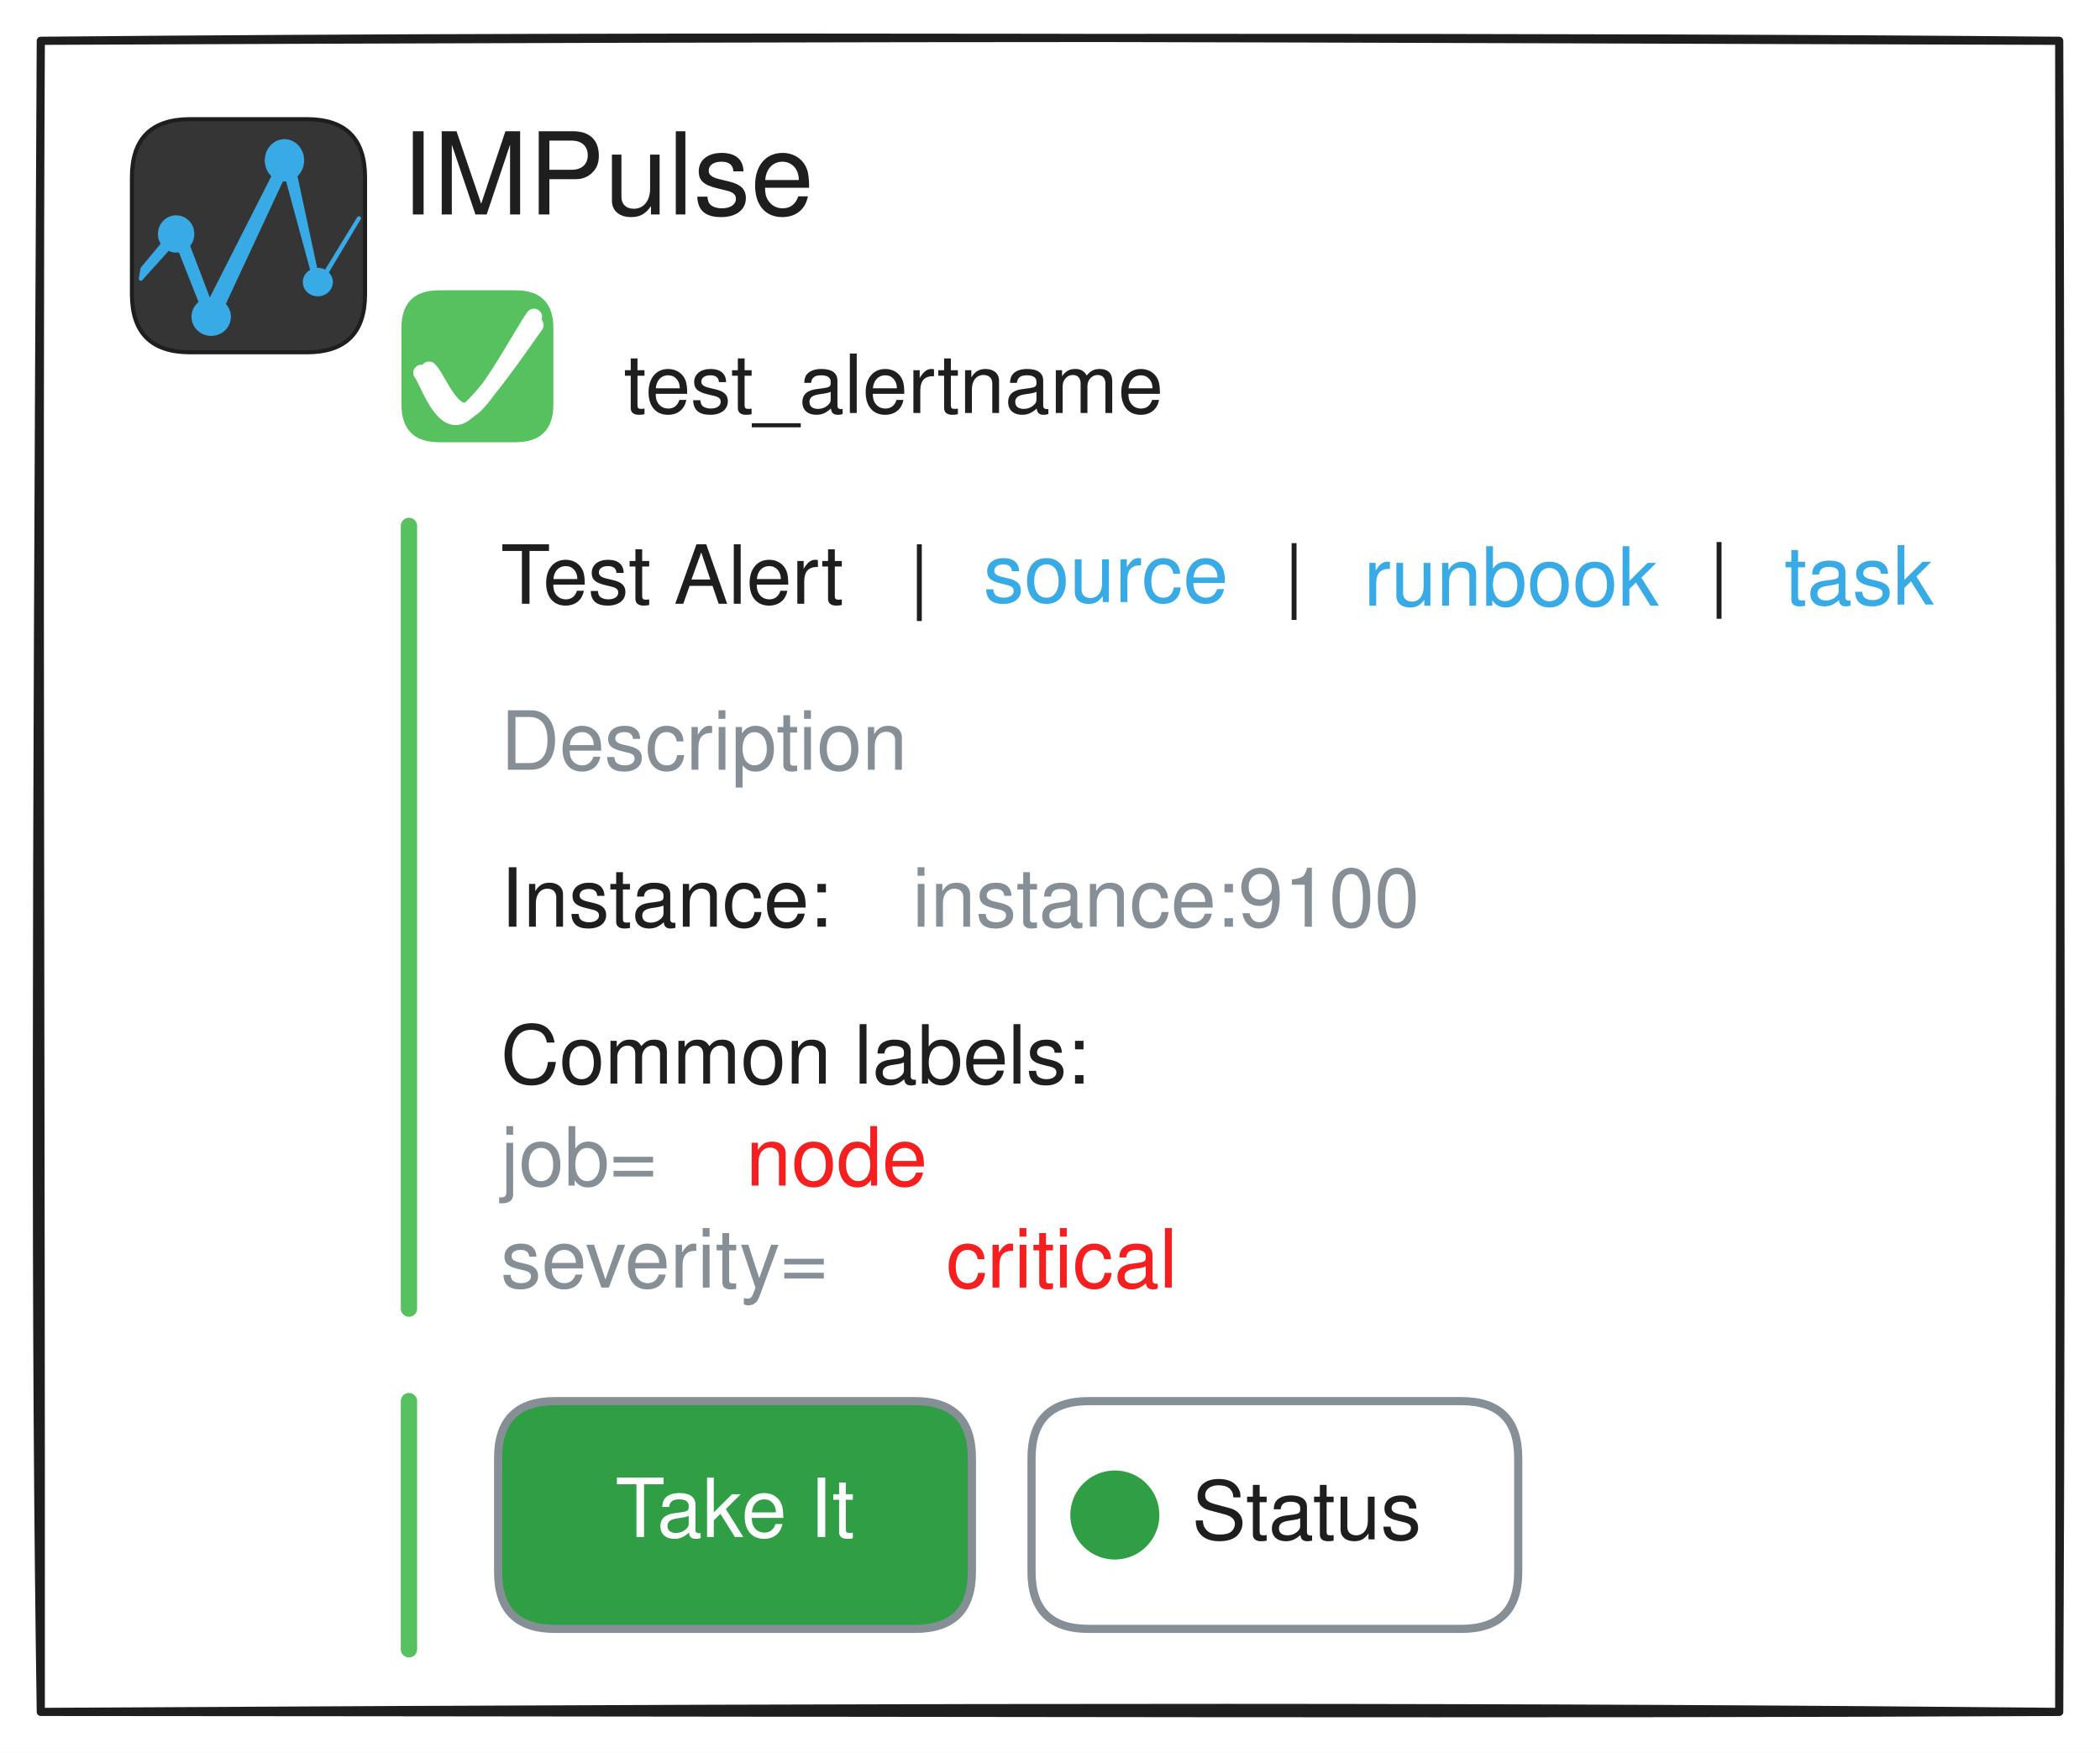
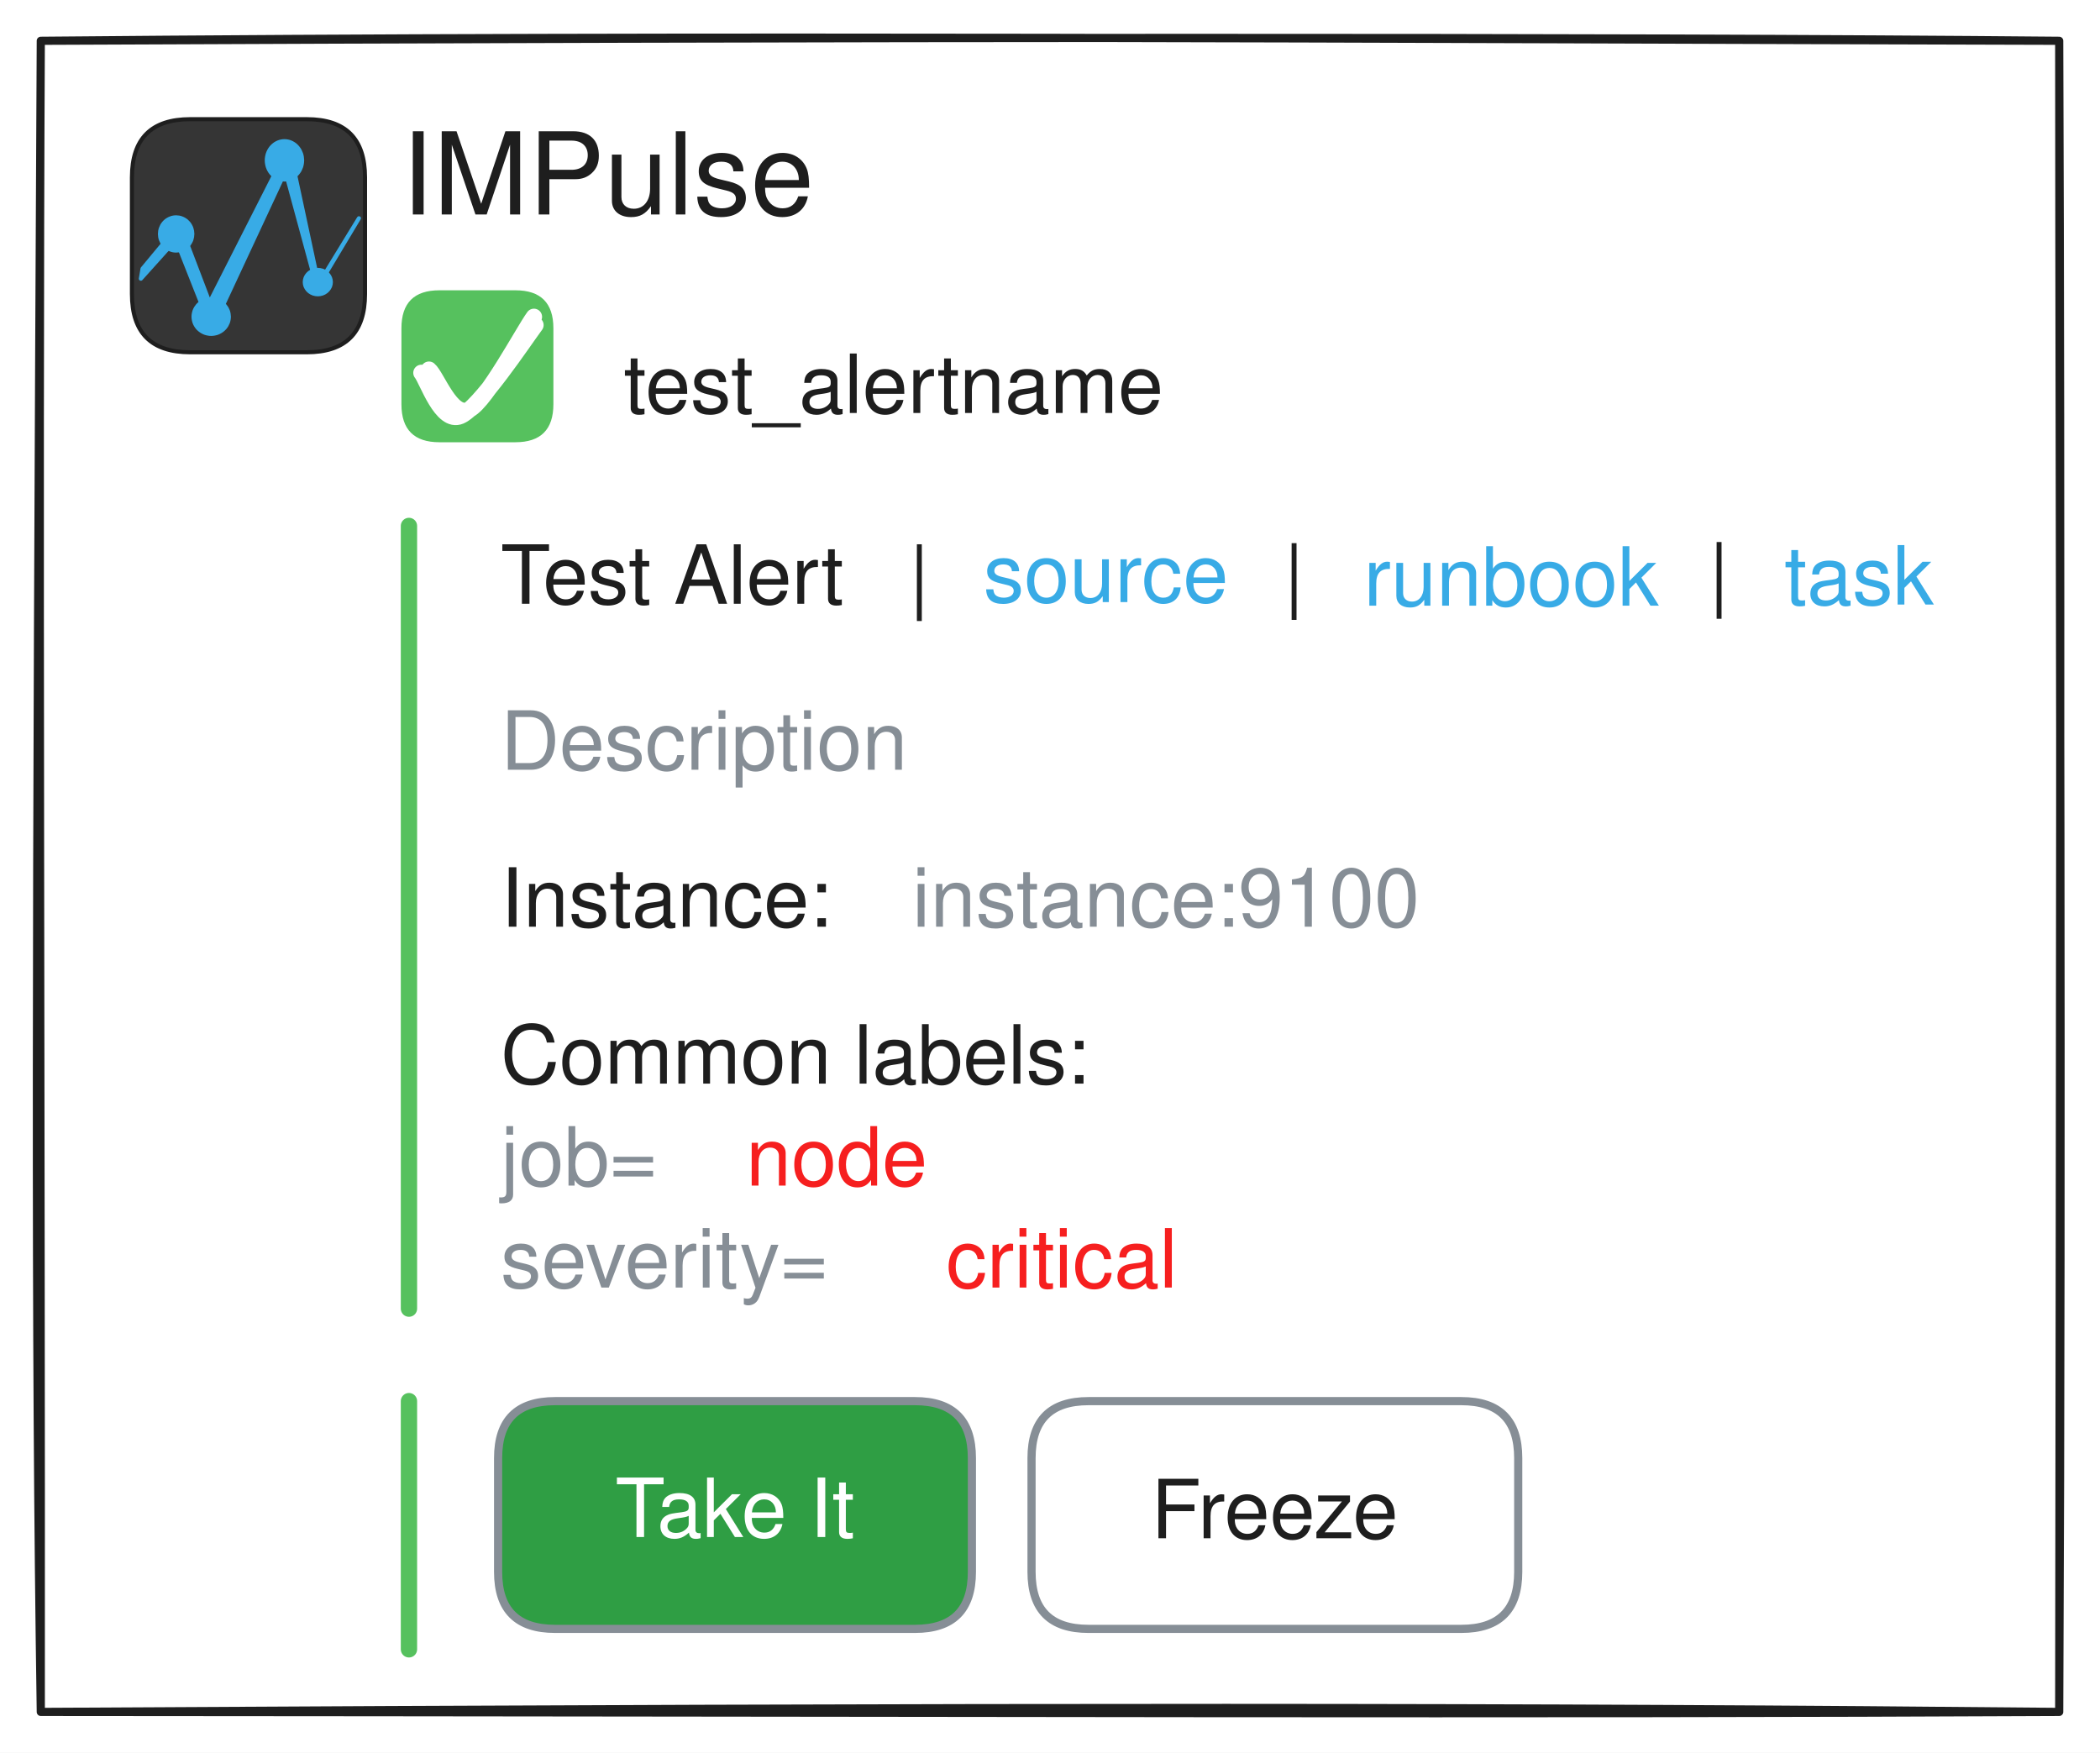
<svg xmlns="http://www.w3.org/2000/svg" version="1.1" viewBox="0 0 514.771 429.663" width="514.771" height="429.663">
  <defs>
    <style class="style-fonts">
      </style>
  </defs>
  <rect x="0" y="0" width="514.771" height="429.663" fill="#ffffff" />
  <g stroke-linecap="round" transform="translate(10 10) rotate(0 247.3856 204.8313)">
    <path d="M0 0 C163.72 -1.52, 327.69 -0.41, 494.77 0 M0 0 C192.82 -0.87, 386.25 -1.02, 494.77 0 M494.77 0 C494.82 128.16, 495.5 255.06, 494.77 409.66 M494.77 0 C495.24 121.16, 494.96 242.42, 494.77 409.66 M494.77 409.66 C364.21 410.31, 232.17 409.8, 0 409.66 M494.77 409.66 C368.15 408.43, 241.8 408.29, 0 409.66 M0 409.66 C0.1 262.44, -0.6 116.25, 0 0 M0 409.66 C-1.4 316.18, -1.14 221.94, 0 0" stroke="#1e1e1e" stroke-width="2" fill="none" />
  </g>
  <g transform="translate(98.4026 28.91543) rotate(0 50.57227 16.1)">
    <text x="0" y="23.661" font-family="Helvetica, Segoe UI Emoji" font-size="28px" fill="#1e1e1e" text-anchor="start" style="white-space: pre;" direction="ltr" dominant-baseline="alphabetic">IMPulse</text>
  </g>
  <g stroke-linecap="round" transform="translate(32.34005 29.21727) rotate(0 28.56915 28.56915)">
    <path d="M14.28 0 C22.8 0, 31.31 0, 42.85 0 C52.38 0, 57.14 4.76, 57.14 14.28 C57.14 24.78, 57.14 35.27, 57.14 42.85 C57.14 52.38, 52.38 57.14, 42.85 57.14 C37.06 57.14, 31.26 57.14, 14.28 57.14 C4.76 57.14, 0 52.38, 0 42.85 C0 35.24, 0 27.62, 0 14.28 C0 4.76, 4.76 0, 14.28 0" stroke="none" stroke-width="0" fill="#353535" />
    <path d="M14.28 0 C20.13 0, 25.97 0, 42.85 0 M14.28 0 C24.96 0, 35.63 0, 42.85 0 M42.85 0 C52.38 0, 57.14 4.76, 57.14 14.28 M42.85 0 C52.38 0, 57.14 4.76, 57.14 14.28 M57.14 14.28 C57.14 23.08, 57.14 31.87, 57.14 42.85 M57.14 14.28 C57.14 23.09, 57.14 31.91, 57.14 42.85 M57.14 42.85 C57.14 52.38, 52.38 57.14, 42.85 57.14 M57.14 42.85 C57.14 52.38, 52.38 57.14, 42.85 57.14 M42.85 57.14 C34.83 57.14, 26.8 57.14, 14.28 57.14 M42.85 57.14 C32.81 57.14, 22.77 57.14, 14.28 57.14 M14.28 57.14 C4.76 57.14, 0 52.38, 0 42.85 M14.28 57.14 C4.76 57.14, 0 52.38, 0 42.85 M0 42.85 C0 36.63, 0 30.41, 0 14.28 M0 42.85 C0 35.62, 0 28.39, 0 14.28 M0 14.28 C0 4.76, 4.76 0, 14.28 0 M0 14.28 C0 4.76, 4.76 0, 14.28 0" stroke="#1e1e1e" stroke-width="1" fill="none" />
  </g>
  <g stroke-linecap="round">
    <g transform="translate(34.93636 65.87213) rotate(0 26.3208 -7.580325)" fill-rule="evenodd">
      <path d="M0 0 L9.1 -10.96 L16.43 8.28 L35.89 -30.08 L43.15 3.8 L53.05 -12.37 L42.81 4.72 L35.03 -23.92 L16.94 14.92 L8.22 -7.15 L-0.41 2.45" stroke="none" stroke-width="0" fill="#38abe6" fill-rule="evenodd" />
      <path d="M0 0 C3.1 -3.74, 6.21 -7.47, 9.1 -10.96 M0 0 C3.07 -3.7, 6.14 -7.4, 9.1 -10.96 M9.1 -10.96 C10.83 -6.43, 12.55 -1.9, 16.43 8.28 M9.1 -10.96 C10.79 -6.54, 12.47 -2.12, 16.43 8.28 M16.43 8.28 C21.03 -0.79, 25.63 -9.86, 35.89 -30.08 M16.43 8.28 C23.19 -5.05, 29.96 -18.39, 35.89 -30.08 M35.89 -30.08 C37.93 -20.57, 39.97 -11.05, 43.15 3.8 M35.89 -30.08 C38.44 -18.18, 41 -6.27, 43.15 3.8 M43.15 3.8 C45.31 0.27, 47.47 -3.25, 53.05 -12.37 M43.15 3.8 C45.76 -0.45, 48.36 -4.71, 53.05 -12.37 M53.05 -12.37 C50.11 -7.45, 47.16 -2.53, 42.81 4.72 M53.05 -12.37 C49.61 -6.63, 46.17 -0.88, 42.81 4.72 M42.81 4.72 C40.49 -3.84, 38.16 -12.4, 35.03 -23.92 M42.81 4.72 C41.03 -1.86, 39.24 -8.43, 35.03 -23.92 M35.03 -23.92 C29.47 -11.99, 23.91 -0.06, 16.94 14.92 M35.03 -23.92 C29.99 -13.1, 24.95 -2.28, 16.94 14.92 M16.94 14.92 C13.51 6.24, 10.08 -2.45, 8.22 -7.15 M16.94 14.92 C14.61 9.04, 12.29 3.15, 8.22 -7.15 M8.22 -7.15 C5.27 -3.86, 2.31 -0.58, -0.41 2.45 M8.22 -7.15 C5.65 -4.29, 3.08 -1.44, -0.41 2.45 M-0.41 2.45 C-0.32 1.91, -0.23 1.38, 0 0 M-0.41 2.45 C-0.26 1.55, -0.11 0.65, 0 0" stroke="#38abe6" stroke-width="1" fill="none" />
    </g>
  </g>
  <mask />
  <g stroke-linecap="round" transform="translate(65.39795 34.6108) rotate(0 4.328093 4.695215)">
    <path d="M8.66 4.7 C8.66 4.97, 8.63 5.24, 8.59 5.51 C8.55 5.78, 8.48 6.05, 8.4 6.3 C8.31 6.56, 8.2 6.81, 8.08 7.04 C7.95 7.28, 7.8 7.51, 7.64 7.71 C7.48 7.92, 7.3 8.12, 7.11 8.29 C6.92 8.47, 6.71 8.63, 6.49 8.76 C6.28 8.9, 6.04 9.01, 5.81 9.11 C5.57 9.2, 5.33 9.27, 5.08 9.32 C4.83 9.37, 4.58 9.39, 4.33 9.39 C4.08 9.39, 3.82 9.37, 3.58 9.32 C3.33 9.27, 3.08 9.2, 2.85 9.11 C2.61 9.01, 2.38 8.9, 2.16 8.76 C1.95 8.63, 1.74 8.47, 1.55 8.29 C1.35 8.12, 1.17 7.92, 1.01 7.71 C0.85 7.51, 0.71 7.28, 0.58 7.04 C0.45 6.81, 0.35 6.56, 0.26 6.3 C0.18 6.05, 0.11 5.78, 0.07 5.51 C0.02 5.24, 0 4.97, 0 4.7 C0 4.42, 0.02 4.15, 0.07 3.88 C0.11 3.61, 0.18 3.34, 0.26 3.09 C0.35 2.83, 0.45 2.58, 0.58 2.35 C0.71 2.11, 0.85 1.89, 1.01 1.68 C1.17 1.47, 1.35 1.27, 1.55 1.1 C1.74 0.92, 1.95 0.76, 2.16 0.63 C2.38 0.49, 2.61 0.38, 2.85 0.28 C3.08 0.19, 3.33 0.12, 3.58 0.07 C3.82 0.02, 4.08 0, 4.33 0 C4.58 0, 4.83 0.02, 5.08 0.07 C5.33 0.12, 5.57 0.19, 5.81 0.28 C6.04 0.38, 6.28 0.49, 6.49 0.63 C6.71 0.76, 6.92 0.92, 7.11 1.1 C7.3 1.27, 7.48 1.47, 7.64 1.68 C7.8 1.89, 7.95 2.11, 8.08 2.35 C8.2 2.58, 8.31 2.83, 8.4 3.09 C8.48 3.34, 8.55 3.61, 8.59 3.88 C8.63 4.15, 8.65 4.56, 8.66 4.7 C8.67 4.83, 8.67 4.56, 8.66 4.7" stroke="none" stroke-width="0" fill="#38abe6" />
    <path d="M8.66 4.7 C8.66 4.97, 8.63 5.24, 8.59 5.51 C8.55 5.78, 8.48 6.05, 8.4 6.3 C8.31 6.56, 8.2 6.81, 8.08 7.04 C7.95 7.28, 7.8 7.51, 7.64 7.71 C7.48 7.92, 7.3 8.12, 7.11 8.29 C6.92 8.47, 6.71 8.63, 6.49 8.76 C6.28 8.9, 6.04 9.01, 5.81 9.11 C5.57 9.2, 5.33 9.27, 5.08 9.32 C4.83 9.37, 4.58 9.39, 4.33 9.39 C4.08 9.39, 3.82 9.37, 3.58 9.32 C3.33 9.27, 3.08 9.2, 2.85 9.11 C2.61 9.01, 2.38 8.9, 2.16 8.76 C1.95 8.63, 1.74 8.47, 1.55 8.29 C1.35 8.12, 1.17 7.92, 1.01 7.71 C0.85 7.51, 0.71 7.28, 0.58 7.04 C0.45 6.81, 0.35 6.56, 0.26 6.3 C0.18 6.05, 0.11 5.78, 0.07 5.51 C0.02 5.24, 0 4.97, 0 4.7 C0 4.42, 0.02 4.15, 0.07 3.88 C0.11 3.61, 0.18 3.34, 0.26 3.09 C0.35 2.83, 0.45 2.58, 0.58 2.35 C0.71 2.11, 0.85 1.89, 1.01 1.68 C1.17 1.47, 1.35 1.27, 1.55 1.1 C1.74 0.92, 1.95 0.76, 2.16 0.63 C2.38 0.49, 2.61 0.38, 2.85 0.28 C3.08 0.19, 3.33 0.12, 3.58 0.07 C3.82 0.02, 4.08 0, 4.33 0 C4.58 0, 4.83 0.02, 5.08 0.07 C5.33 0.12, 5.57 0.19, 5.81 0.28 C6.04 0.38, 6.28 0.49, 6.49 0.63 C6.71 0.76, 6.92 0.92, 7.11 1.1 C7.3 1.27, 7.48 1.47, 7.64 1.68 C7.8 1.89, 7.95 2.11, 8.08 2.35 C8.2 2.58, 8.31 2.83, 8.4 3.09 C8.48 3.34, 8.55 3.61, 8.59 3.88 C8.63 4.15, 8.65 4.56, 8.66 4.7 C8.67 4.83, 8.67 4.56, 8.66 4.7" stroke="#38abe6" stroke-width="1" fill="none" />
  </g>
  <g stroke-linecap="round" transform="translate(47.44154 73.42686) rotate(0 4.328104 4.209458)">
    <path d="M8.66 4.21 C8.66 4.45, 8.63 4.7, 8.59 4.94 C8.55 5.18, 8.48 5.42, 8.4 5.65 C8.31 5.88, 8.2 6.1, 8.08 6.31 C7.95 6.53, 7.8 6.73, 7.64 6.92 C7.48 7.1, 7.3 7.28, 7.11 7.43 C6.92 7.59, 6.71 7.73, 6.49 7.85 C6.28 7.98, 6.04 8.08, 5.81 8.17 C5.57 8.25, 5.33 8.31, 5.08 8.35 C4.83 8.4, 4.58 8.42, 4.33 8.42 C4.08 8.42, 3.82 8.4, 3.58 8.35 C3.33 8.31, 3.08 8.25, 2.85 8.17 C2.61 8.08, 2.38 7.98, 2.16 7.85 C1.95 7.73, 1.74 7.59, 1.55 7.43 C1.35 7.28, 1.17 7.1, 1.01 6.92 C0.85 6.73, 0.71 6.53, 0.58 6.31 C0.45 6.1, 0.35 5.88, 0.26 5.65 C0.18 5.42, 0.11 5.18, 0.07 4.94 C0.02 4.7, 0 4.45, 0 4.21 C0 3.97, 0.02 3.72, 0.07 3.48 C0.11 3.24, 0.18 3, 0.26 2.77 C0.35 2.54, 0.45 2.32, 0.58 2.1 C0.71 1.89, 0.85 1.69, 1.01 1.5 C1.17 1.32, 1.35 1.14, 1.55 0.98 C1.74 0.83, 1.95 0.69, 2.16 0.56 C2.38 0.44, 2.61 0.34, 2.85 0.25 C3.08 0.17, 3.33 0.11, 3.58 0.06 C3.82 0.02, 4.08 0, 4.33 0 C4.58 0, 4.83 0.02, 5.08 0.06 C5.33 0.11, 5.57 0.17, 5.81 0.25 C6.04 0.34, 6.28 0.44, 6.49 0.56 C6.71 0.69, 6.92 0.83, 7.11 0.98 C7.3 1.14, 7.48 1.32, 7.64 1.5 C7.8 1.69, 7.95 1.89, 8.08 2.1 C8.2 2.32, 8.31 2.54, 8.4 2.77 C8.48 3, 8.55 3.24, 8.59 3.48 C8.63 3.72, 8.65 4.09, 8.66 4.21 C8.67 4.33, 8.67 4.09, 8.66 4.21" stroke="none" stroke-width="0" fill="#38abe6" />
    <path d="M8.66 4.21 C8.66 4.45, 8.63 4.7, 8.59 4.94 C8.55 5.18, 8.48 5.42, 8.4 5.65 C8.31 5.88, 8.2 6.1, 8.08 6.31 C7.95 6.53, 7.8 6.73, 7.64 6.92 C7.48 7.1, 7.3 7.28, 7.11 7.43 C6.92 7.59, 6.71 7.73, 6.49 7.85 C6.28 7.98, 6.04 8.08, 5.81 8.17 C5.57 8.25, 5.33 8.31, 5.08 8.35 C4.83 8.4, 4.58 8.42, 4.33 8.42 C4.08 8.42, 3.82 8.4, 3.58 8.35 C3.33 8.31, 3.08 8.25, 2.85 8.17 C2.61 8.08, 2.38 7.98, 2.16 7.85 C1.95 7.73, 1.74 7.59, 1.55 7.43 C1.35 7.28, 1.17 7.1, 1.01 6.92 C0.85 6.73, 0.71 6.53, 0.58 6.31 C0.45 6.1, 0.35 5.88, 0.26 5.65 C0.18 5.42, 0.11 5.18, 0.07 4.94 C0.02 4.7, 0 4.45, 0 4.21 C0 3.97, 0.02 3.72, 0.07 3.48 C0.11 3.24, 0.18 3, 0.26 2.77 C0.35 2.54, 0.45 2.32, 0.58 2.1 C0.71 1.89, 0.85 1.69, 1.01 1.5 C1.17 1.32, 1.35 1.14, 1.55 0.98 C1.74 0.83, 1.95 0.69, 2.16 0.56 C2.38 0.44, 2.61 0.34, 2.85 0.25 C3.08 0.17, 3.33 0.11, 3.58 0.06 C3.82 0.02, 4.08 0, 4.33 0 C4.58 0, 4.83 0.02, 5.08 0.06 C5.33 0.11, 5.57 0.17, 5.81 0.25 C6.04 0.34, 6.28 0.44, 6.49 0.56 C6.71 0.69, 6.92 0.83, 7.11 0.98 C7.3 1.14, 7.48 1.32, 7.64 1.5 C7.8 1.69, 7.95 1.89, 8.08 2.1 C8.2 2.32, 8.31 2.54, 8.4 2.77 C8.48 3, 8.55 3.24, 8.59 3.48 C8.63 3.72, 8.65 4.09, 8.66 4.21 C8.67 4.33, 8.67 4.09, 8.66 4.21" stroke="#38abe6" stroke-width="1" fill="none" />
  </g>
  <g stroke-linecap="round" transform="translate(39.2104 53.28057) rotate(0 3.967423 4.069666)">
    <path d="M7.93 4.07 C7.93 4.31, 7.91 4.54, 7.87 4.78 C7.83 5.01, 7.77 5.24, 7.7 5.46 C7.62 5.68, 7.52 5.9, 7.4 6.1 C7.29 6.31, 7.15 6.51, 7.01 6.69 C6.86 6.87, 6.69 7.04, 6.52 7.19 C6.34 7.34, 6.15 7.48, 5.95 7.59 C5.75 7.71, 5.54 7.81, 5.32 7.89 C5.11 7.97, 4.88 8.04, 4.66 8.08 C4.43 8.12, 4.2 8.14, 3.97 8.14 C3.74 8.14, 3.5 8.12, 3.28 8.08 C3.05 8.04, 2.83 7.97, 2.61 7.89 C2.39 7.81, 2.18 7.71, 1.98 7.59 C1.78 7.48, 1.59 7.34, 1.42 7.19 C1.24 7.04, 1.08 6.87, 0.93 6.69 C0.78 6.51, 0.65 6.31, 0.53 6.1 C0.42 5.9, 0.32 5.68, 0.24 5.46 C0.16 5.24, 0.1 5.01, 0.06 4.78 C0.02 4.54, 0 4.31, 0 4.07 C0 3.83, 0.02 3.59, 0.06 3.36 C0.1 3.13, 0.16 2.9, 0.24 2.68 C0.32 2.46, 0.42 2.24, 0.53 2.03 C0.65 1.83, 0.78 1.63, 0.93 1.45 C1.08 1.27, 1.24 1.1, 1.42 0.95 C1.59 0.8, 1.78 0.66, 1.98 0.55 C2.18 0.43, 2.39 0.33, 2.61 0.25 C2.83 0.16, 3.05 0.1, 3.28 0.06 C3.5 0.02, 3.74 0, 3.97 0 C4.2 0, 4.43 0.02, 4.66 0.06 C4.88 0.1, 5.11 0.16, 5.32 0.25 C5.54 0.33, 5.75 0.43, 5.95 0.55 C6.15 0.66, 6.34 0.8, 6.52 0.95 C6.69 1.1, 6.86 1.27, 7.01 1.45 C7.15 1.63, 7.29 1.83, 7.4 2.03 C7.52 2.24, 7.62 2.46, 7.7 2.68 C7.77 2.9, 7.83 3.13, 7.87 3.36 C7.91 3.59, 7.92 3.95, 7.93 4.07 C7.94 4.19, 7.94 3.95, 7.93 4.07" stroke="none" stroke-width="0" fill="#38abe6" />
    <path d="M7.93 4.07 C7.93 4.31, 7.91 4.54, 7.87 4.78 C7.83 5.01, 7.77 5.24, 7.7 5.46 C7.62 5.68, 7.52 5.9, 7.4 6.1 C7.29 6.31, 7.15 6.51, 7.01 6.69 C6.86 6.87, 6.69 7.04, 6.52 7.19 C6.34 7.34, 6.15 7.48, 5.95 7.59 C5.75 7.71, 5.54 7.81, 5.32 7.89 C5.11 7.97, 4.88 8.04, 4.66 8.08 C4.43 8.12, 4.2 8.14, 3.97 8.14 C3.74 8.14, 3.5 8.12, 3.28 8.08 C3.05 8.04, 2.83 7.97, 2.61 7.89 C2.39 7.81, 2.18 7.71, 1.98 7.59 C1.78 7.48, 1.59 7.34, 1.42 7.19 C1.24 7.04, 1.08 6.87, 0.93 6.69 C0.78 6.51, 0.65 6.31, 0.53 6.1 C0.42 5.9, 0.32 5.68, 0.24 5.46 C0.16 5.24, 0.1 5.01, 0.06 4.78 C0.02 4.54, 0 4.31, 0 4.07 C0 3.83, 0.02 3.59, 0.06 3.36 C0.1 3.13, 0.16 2.9, 0.24 2.68 C0.32 2.46, 0.42 2.24, 0.53 2.03 C0.65 1.83, 0.78 1.63, 0.93 1.45 C1.08 1.27, 1.24 1.1, 1.42 0.95 C1.59 0.8, 1.78 0.66, 1.98 0.55 C2.18 0.43, 2.39 0.33, 2.61 0.25 C2.83 0.16, 3.05 0.1, 3.28 0.06 C3.5 0.02, 3.74 0, 3.97 0 C4.2 0, 4.43 0.02, 4.66 0.06 C4.88 0.1, 5.11 0.16, 5.32 0.25 C5.54 0.33, 5.75 0.43, 5.95 0.55 C6.15 0.66, 6.34 0.8, 6.52 0.95 C6.69 1.1, 6.86 1.27, 7.01 1.45 C7.15 1.63, 7.29 1.83, 7.4 2.03 C7.52 2.24, 7.62 2.46, 7.7 2.68 C7.77 2.9, 7.83 3.13, 7.87 3.36 C7.91 3.59, 7.92 3.95, 7.93 4.07 C7.94 4.19, 7.94 3.95, 7.93 4.07" stroke="#38abe6" stroke-width="1" fill="none" />
  </g>
  <g stroke-linecap="round" transform="translate(74.70955 66.16183) rotate(0 3.194536 2.989254)">
    <path d="M6.39 2.99 C6.39 3.16, 6.37 3.34, 6.34 3.51 C6.31 3.68, 6.26 3.85, 6.2 4.01 C6.13 4.17, 6.05 4.33, 5.96 4.48 C5.87 4.63, 5.76 4.78, 5.64 4.91 C5.52 5.04, 5.39 5.17, 5.25 5.28 C5.11 5.39, 4.95 5.49, 4.79 5.58 C4.63 5.66, 4.46 5.74, 4.29 5.8 C4.11 5.86, 3.93 5.9, 3.75 5.93 C3.57 5.96, 3.38 5.98, 3.19 5.98 C3.01 5.98, 2.82 5.96, 2.64 5.93 C2.46 5.9, 2.28 5.86, 2.1 5.8 C1.93 5.74, 1.76 5.66, 1.6 5.58 C1.44 5.49, 1.28 5.39, 1.14 5.28 C1 5.17, 0.87 5.04, 0.75 4.91 C0.63 4.78, 0.52 4.63, 0.43 4.48 C0.34 4.33, 0.26 4.17, 0.19 4.01 C0.13 3.85, 0.08 3.68, 0.05 3.51 C0.02 3.34, 0 3.16, 0 2.99 C0 2.82, 0.02 2.64, 0.05 2.47 C0.08 2.3, 0.13 2.13, 0.19 1.97 C0.26 1.8, 0.34 1.64, 0.43 1.49 C0.52 1.34, 0.63 1.2, 0.75 1.07 C0.87 0.94, 1 0.81, 1.14 0.7 C1.28 0.59, 1.44 0.49, 1.6 0.4 C1.76 0.31, 1.93 0.24, 2.1 0.18 C2.28 0.12, 2.46 0.08, 2.64 0.05 C2.82 0.02, 3.01 0, 3.19 0 C3.38 0, 3.57 0.02, 3.75 0.05 C3.93 0.08, 4.11 0.12, 4.29 0.18 C4.46 0.24, 4.63 0.31, 4.79 0.4 C4.95 0.49, 5.11 0.59, 5.25 0.7 C5.39 0.81, 5.52 0.94, 5.64 1.07 C5.76 1.2, 5.87 1.34, 5.96 1.49 C6.05 1.64, 6.13 1.8, 6.2 1.97 C6.26 2.13, 6.31 2.3, 6.34 2.47 C6.37 2.64, 6.38 2.9, 6.39 2.99 C6.4 3.08, 6.4 2.9, 6.39 2.99" stroke="none" stroke-width="0" fill="#38abe6" />
    <path d="M6.39 2.99 C6.39 3.16, 6.37 3.34, 6.34 3.51 C6.31 3.68, 6.26 3.85, 6.2 4.01 C6.13 4.17, 6.05 4.33, 5.96 4.48 C5.87 4.63, 5.76 4.78, 5.64 4.91 C5.52 5.04, 5.39 5.17, 5.25 5.28 C5.11 5.39, 4.95 5.49, 4.79 5.58 C4.63 5.66, 4.46 5.74, 4.29 5.8 C4.11 5.86, 3.93 5.9, 3.75 5.93 C3.57 5.96, 3.38 5.98, 3.19 5.98 C3.01 5.98, 2.82 5.96, 2.64 5.93 C2.46 5.9, 2.28 5.86, 2.1 5.8 C1.93 5.74, 1.76 5.66, 1.6 5.58 C1.44 5.49, 1.28 5.39, 1.14 5.28 C1 5.17, 0.87 5.04, 0.75 4.91 C0.63 4.78, 0.52 4.63, 0.43 4.48 C0.34 4.33, 0.26 4.17, 0.19 4.01 C0.13 3.85, 0.08 3.68, 0.05 3.51 C0.02 3.34, 0 3.16, 0 2.99 C0 2.82, 0.02 2.64, 0.05 2.47 C0.08 2.3, 0.13 2.13, 0.19 1.97 C0.26 1.8, 0.34 1.64, 0.43 1.49 C0.52 1.34, 0.63 1.2, 0.75 1.07 C0.87 0.94, 1 0.81, 1.14 0.7 C1.28 0.59, 1.44 0.49, 1.6 0.4 C1.76 0.31, 1.93 0.24, 2.1 0.18 C2.28 0.12, 2.46 0.08, 2.64 0.05 C2.82 0.02, 3.01 0, 3.19 0 C3.38 0, 3.57 0.02, 3.75 0.05 C3.93 0.08, 4.11 0.12, 4.29 0.18 C4.46 0.24, 4.63 0.31, 4.79 0.4 C4.95 0.49, 5.11 0.59, 5.25 0.7 C5.39 0.81, 5.52 0.94, 5.64 1.07 C5.76 1.2, 5.87 1.34, 5.96 1.49 C6.05 1.64, 6.13 1.8, 6.2 1.97 C6.26 2.13, 6.31 2.3, 6.34 2.47 C6.37 2.64, 6.38 2.9, 6.39 2.99 C6.4 3.08, 6.4 2.9, 6.39 2.99" stroke="#38abe6" stroke-width="1" fill="none" />
  </g>
  <g transform="translate(152.9048 84.33413) rotate(0 66.14746 11.5)">
    <text x="0" y="16.9" font-family="Helvetica, Segoe UI Emoji" font-size="20px" fill="#1e1e1e" text-anchor="start" style="white-space: pre;" direction="ltr" dominant-baseline="alphabetic">test_alertname</text>
  </g>
  <g stroke-linecap="round">
    <g transform="translate(100.2472 128.9282) rotate(0 0 95.93748)">
      <path d="M0 0 C0 45.85, 0 91.71, 0 191.87 M0 0 C0 45.42, 0 90.84, 0 191.87" stroke="#56c15e" stroke-width="4" fill="none" />
    </g>
  </g>
  <mask />
  <g transform="translate(122.7174 171.8013) rotate(0 50.01953 11.5)">
    <text x="0" y="16.9" font-family="Helvetica, Segoe UI Emoji" font-size="20px" fill="#868e96" text-anchor="start" style="white-space: pre;" direction="ltr" dominant-baseline="alphabetic">Description</text>
  </g>
  <g transform="translate(122.7174 210.2683) rotate(0 43.35938 11.5)">
    <text x="0" y="16.9" font-family="Helvetica, Segoe UI Emoji" font-size="20px" fill="#1e1e1e" text-anchor="start" style="white-space: pre;" direction="ltr" dominant-baseline="alphabetic">Instance: </text>
  </g>
  <g transform="translate(223.6173 210.2683) rotate(0 62.27051 11.5)">
    <text x="0" y="16.9" font-family="Helvetica, Segoe UI Emoji" font-size="20px" fill="#868e96" text-anchor="start" style="white-space: pre;" direction="ltr" dominant-baseline="alphabetic">instance:9100</text>
  </g>
  <g transform="translate(122.7174 248.7353) rotate(0 72.25098 11.5)">
    <text x="0" y="16.9" font-family="Helvetica, Segoe UI Emoji" font-size="20px" fill="#1e1e1e" text-anchor="start" style="white-space: pre;" direction="ltr" dominant-baseline="alphabetic">Common labels:</text>
  </g>
  <g transform="translate(122.7174 273.7353) rotate(0 24.74121 11.5)">
    <text x="0" y="16.9" font-family="Helvetica, Segoe UI Emoji" font-size="20px" fill="#868e96" text-anchor="start" style="white-space: pre;" direction="ltr" dominant-baseline="alphabetic">  job=</text>
  </g>
  <g transform="translate(182.8573 273.7353) rotate(0 22.24609 11.5)">
    <text x="0" y="16.9" font-family="Helvetica, Segoe UI Emoji" font-size="20px" fill="#f61f1f" text-anchor="start" style="white-space: pre;" direction="ltr" dominant-baseline="alphabetic">node</text>
  </g>
  <g transform="translate(122.7174 298.7353) rotate(0 45.84961 11.5)">
    <text x="0" y="16.9" font-family="Helvetica, Segoe UI Emoji" font-size="20px" fill="#868e96" text-anchor="start" style="white-space: pre;" direction="ltr" dominant-baseline="alphabetic">  severity=</text>
  </g>
  <g transform="translate(231.9173 298.7353) rotate(0 28.33496 11.5)">
    <text x="0" y="16.9" font-family="Helvetica, Segoe UI Emoji" font-size="20px" fill="#f61f1f" text-anchor="start" style="white-space: pre;" direction="ltr" dominant-baseline="alphabetic">critical</text>
  </g>
  <g stroke-linecap="round" transform="translate(122.0997 343.4733) rotate(0 58.06981 27.91424)">
    <path d="M13.96 0 C34.36 0, 54.77 0, 102.18 0 C111.49 0, 116.14 4.65, 116.14 13.96 C116.14 23.85, 116.14 33.75, 116.14 41.87 C116.14 51.18, 111.49 55.83, 102.18 55.83 C74.42 55.83, 46.65 55.83, 13.96 55.83 C4.65 55.83, 0 51.18, 0 41.87 C0 34.32, 0 26.76, 0 13.96 C0 4.65, 4.65 0, 13.96 0" stroke="none" stroke-width="0" fill="#2f9e44" />
    <path d="M13.96 0 C38.74 0, 63.52 0, 102.18 0 M13.96 0 C44.97 0, 75.98 0, 102.18 0 M102.18 0 C111.49 0, 116.14 4.65, 116.14 13.96 M102.18 0 C111.49 0, 116.14 4.65, 116.14 13.96 M116.14 13.96 C116.14 20.03, 116.14 26.11, 116.14 41.87 M116.14 13.96 C116.14 21.02, 116.14 28.09, 116.14 41.87 M116.14 41.87 C116.14 51.18, 111.49 55.83, 102.18 55.83 M116.14 41.87 C116.14 51.18, 111.49 55.83, 102.18 55.83 M102.18 55.83 C75.9 55.83, 49.61 55.83, 13.96 55.83 M102.18 55.83 C69.04 55.83, 35.89 55.83, 13.96 55.83 M13.96 55.83 C4.65 55.83, 0 51.18, 0 41.87 M13.96 55.83 C4.65 55.83, 0 51.18, 0 41.87 M0 41.87 C0 36.21, 0 30.54, 0 13.96 M0 41.87 C0 35.48, 0 29.1, 0 13.96 M0 13.96 C0 4.65, 4.65 0, 13.96 0 M0 13.96 C0 4.65, 4.65 0, 13.96 0" stroke="#868e96" stroke-width="2" fill="none" />
  </g>
  <g transform="translate(150.7115 359.8875) rotate(0 29.45801 11.5)">
    <text x="29.458" y="16.9" font-family="Helvetica, Segoe UI Emoji" font-size="20px" fill="#ffffff" text-anchor="middle" style="white-space: pre;" direction="ltr" dominant-baseline="alphabetic">Take It</text>
  </g>
  <g stroke-linecap="round" transform="translate(252.8601 343.4733) rotate(0 59.65247 27.91424)">
    <path d="M13.96 0 C38.16 0, 62.36 0, 105.35 0 C114.65 0, 119.3 4.65, 119.3 13.96 C119.3 21.77, 119.3 29.57, 119.3 41.87 C119.3 51.18, 114.65 55.83, 105.35 55.83 C72.93 55.83, 40.51 55.83, 13.96 55.83 C4.65 55.83, 0 51.18, 0 41.87 C0 30.9, 0 19.93, 0 13.96 C0 4.65, 4.65 0, 13.96 0" stroke="none" stroke-width="0" fill="#ffffff" />
    <path d="M13.96 0 C34.53 0, 55.11 0, 105.35 0 M13.96 0 C45.89 0, 77.82 0, 105.35 0 M105.35 0 C114.65 0, 119.3 4.65, 119.3 13.96 M105.35 0 C114.65 0, 119.3 4.65, 119.3 13.96 M119.3 13.96 C119.3 24.56, 119.3 35.17, 119.3 41.87 M119.3 13.96 C119.3 20.61, 119.3 27.27, 119.3 41.87 M119.3 41.87 C119.3 51.18, 114.65 55.83, 105.35 55.83 M119.3 41.87 C119.3 51.18, 114.65 55.83, 105.35 55.83 M105.35 55.83 C77.7 55.83, 50.05 55.83, 13.96 55.83 M105.35 55.83 C71.78 55.83, 38.2 55.83, 13.96 55.83 M13.96 55.83 C4.65 55.83, 0 51.18, 0 41.87 M13.96 55.83 C4.65 55.83, 0 51.18, 0 41.87 M0 41.87 C0 30.88, 0 19.9, 0 13.96 M0 41.87 C0 34.43, 0 26.98, 0 13.96 M0 13.96 C0 4.65, 4.65 0, 13.96 0 M0 13.96 C0 4.65, 4.65 0, 13.96 0" stroke="#868e96" stroke-width="2" fill="none" />
  </g>
-   <g transform="translate(291.7357 360.4685) rotate(0 28.34961 11.5)">
-     <text x="56.699" y="16.9" font-family="Helvetica, Segoe UI Emoji" font-size="20px" fill="#1e1e1e" text-anchor="end" style="white-space: pre;" direction="ltr" dominant-baseline="alphabetic">Status</text>
-   </g>
-   <g stroke-linecap="round" transform="translate(262.3608 360.4685) rotate(0 10.91901 10.91901)">
-     <path d="M21.84 10.92 C21.84 11.55, 21.78 12.19, 21.67 12.82 C21.56 13.44, 21.4 14.06, 21.18 14.65 C20.96 15.25, 20.69 15.83, 20.38 16.38 C20.06 16.93, 19.69 17.45, 19.28 17.94 C18.88 18.42, 18.42 18.88, 17.94 19.28 C17.45 19.69, 16.93 20.06, 16.38 20.38 C15.83 20.69, 15.25 20.96, 14.65 21.18 C14.06 21.4, 13.44 21.56, 12.82 21.67 C12.19 21.78, 11.55 21.84, 10.92 21.84 C10.29 21.84, 9.65 21.78, 9.02 21.67 C8.4 21.56, 7.78 21.4, 7.18 21.18 C6.59 20.96, 6.01 20.69, 5.46 20.38 C4.91 20.06, 4.38 19.69, 3.9 19.28 C3.42 18.88, 2.96 18.42, 2.55 17.94 C2.15 17.45, 1.78 16.93, 1.46 16.38 C1.15 15.83, 0.87 15.25, 0.66 14.65 C0.44 14.06, 0.28 13.44, 0.17 12.82 C0.06 12.19, 0 11.55, 0 10.92 C0 10.29, 0.06 9.65, 0.17 9.02 C0.28 8.4, 0.44 7.78, 0.66 7.18 C0.87 6.59, 1.15 6.01, 1.46 5.46 C1.78 4.91, 2.15 4.38, 2.55 3.9 C2.96 3.42, 3.42 2.96, 3.9 2.55 C4.38 2.15, 4.91 1.78, 5.46 1.46 C6.01 1.15, 6.59 0.87, 7.18 0.66 C7.78 0.44, 8.4 0.28, 9.02 0.17 C9.65 0.06, 10.29 0, 10.92 0 C11.55 0, 12.19 0.06, 12.82 0.17 C13.44 0.28, 14.06 0.44, 14.65 0.66 C15.25 0.87, 15.83 1.15, 16.38 1.46 C16.93 1.78, 17.45 2.15, 17.94 2.55 C18.42 2.96, 18.88 3.42, 19.28 3.9 C19.69 4.38, 20.06 4.91, 20.38 5.46 C20.69 6.01, 20.96 6.59, 21.18 7.18 C21.4 7.78, 21.56 8.4, 21.67 9.02 C21.78 9.65, 21.81 10.6, 21.84 10.92 C21.87 11.24, 21.87 10.6, 21.84 10.92" stroke="none" stroke-width="0" fill="#2f9e44" />
-     <path d="M21.84 10.92 C21.84 11.55, 21.78 12.19, 21.67 12.82 C21.56 13.44, 21.4 14.06, 21.18 14.65 C20.96 15.25, 20.69 15.83, 20.38 16.38 C20.06 16.93, 19.69 17.45, 19.28 17.94 C18.88 18.42, 18.42 18.88, 17.94 19.28 C17.45 19.69, 16.93 20.06, 16.38 20.38 C15.83 20.69, 15.25 20.96, 14.65 21.18 C14.06 21.4, 13.44 21.56, 12.82 21.67 C12.19 21.78, 11.55 21.84, 10.92 21.84 C10.29 21.84, 9.65 21.78, 9.02 21.67 C8.4 21.56, 7.78 21.4, 7.18 21.18 C6.59 20.96, 6.01 20.69, 5.46 20.38 C4.91 20.06, 4.38 19.69, 3.9 19.28 C3.42 18.88, 2.96 18.42, 2.55 17.94 C2.15 17.45, 1.78 16.93, 1.46 16.38 C1.15 15.83, 0.87 15.25, 0.66 14.65 C0.44 14.06, 0.28 13.44, 0.17 12.82 C0.06 12.19, 0 11.55, 0 10.92 C0 10.29, 0.06 9.65, 0.17 9.02 C0.28 8.4, 0.44 7.78, 0.66 7.18 C0.87 6.59, 1.15 6.01, 1.46 5.46 C1.78 4.91, 2.15 4.38, 2.55 3.9 C2.96 3.42, 3.42 2.96, 3.9 2.55 C4.38 2.15, 4.91 1.78, 5.46 1.46 C6.01 1.15, 6.59 0.87, 7.18 0.66 C7.78 0.44, 8.4 0.28, 9.02 0.17 C9.65 0.06, 10.29 0, 10.92 0 C11.55 0, 12.19 0.06, 12.82 0.17 C13.44 0.28, 14.06 0.44, 14.65 0.66 C15.25 0.87, 15.83 1.15, 16.38 1.46 C16.93 1.78, 17.45 2.15, 17.94 2.55 C18.42 2.96, 18.88 3.42, 19.28 3.9 C19.69 4.38, 20.06 4.91, 20.38 5.46 C20.69 6.01, 20.96 6.59, 21.18 7.18 C21.4 7.78, 21.56 8.4, 21.67 9.02 C21.78 9.65, 21.81 10.6, 21.84 10.92 C21.87 11.24, 21.87 10.6, 21.84 10.92" stroke="transparent" stroke-width="2" fill="none" />
+   <g transform="translate(282.1702 360.189) rotate(0 30.27997 11.5)">
+     <text x="60.56" y="16.9" font-family="Helvetica, Segoe UI Emoji" font-size="20px" fill="#1e1e1e" text-anchor="end" style="white-space: pre;" direction="ltr" dominant-baseline="alphabetic">Freeze</text>
  </g>
  <g stroke-linecap="round">
    <g transform="translate(100.2472 343.4733) rotate(0 0 30.42127)">
      <path d="M0 0 C0 13.62, 0 27.23, 0 60.84 M0 0 C0 12.7, 0 25.4, 0 60.84" stroke="#56c15e" stroke-width="4" fill="none" />
    </g>
  </g>
  <mask />
  <g stroke-linecap="round" transform="translate(98.4026 71.16136) rotate(0 18.62356 18.62356)">
    <path d="M9.31 0 C16.45 0, 23.58 0, 27.94 0 C34.14 0, 37.25 3.1, 37.25 9.31 C37.25 15.56, 37.25 21.81, 37.25 27.94 C37.25 34.14, 34.14 37.25, 27.94 37.25 C24.02 37.25, 20.11 37.25, 9.31 37.25 C3.1 37.25, 0 34.14, 0 27.94 C0 20.76, 0 13.59, 0 9.31 C0 3.1, 3.1 0, 9.31 0" stroke="none" stroke-width="0" fill="#56c15e" />
    <path d="M9.31 0 C13.83 0, 18.36 0, 27.94 0 M9.31 0 C13.31 0, 17.31 0, 27.94 0 M27.94 0 C34.14 0, 37.25 3.1, 37.25 9.31 M27.94 0 C34.14 0, 37.25 3.1, 37.25 9.31 M37.25 9.31 C37.25 14.78, 37.25 20.24, 37.25 27.94 M37.25 9.31 C37.25 14.5, 37.25 19.69, 37.25 27.94 M37.25 27.94 C37.25 34.14, 34.14 37.25, 27.94 37.25 M37.25 27.94 C37.25 34.14, 34.14 37.25, 27.94 37.25 M27.94 37.25 C23.39 37.25, 18.85 37.25, 9.31 37.25 M27.94 37.25 C22.95 37.25, 17.96 37.25, 9.31 37.25 M9.31 37.25 C3.1 37.25, 0 34.14, 0 27.94 M9.31 37.25 C3.1 37.25, 0 34.14, 0 27.94 M0 27.94 C0 24.11, 0 20.28, 0 9.31 M0 27.94 C0 24.04, 0 20.15, 0 9.31 M0 9.31 C0 3.1, 3.1 0, 9.31 0 M0 9.31 C0 3.1, 3.1 0, 9.31 0" stroke="transparent" stroke-width="2" fill="none" />
  </g>
  <g stroke-linecap="round">
    <g transform="translate(103.9704 90.88912) rotate(0 13.27813 -0.9231358)">
      <path d="M-0.67 0.51 C0.81 2.33, 4.2 13.05, 8.86 11.09 C13.52 9.14, 24.34 -7.24, 27.29 -11.21 M1.18 -0.27 C3.03 1.23, 6.75 11.7, 11.04 9.54 C15.32 7.38, 24.29 -9.61, 26.91 -13.22" stroke="#ffffff" stroke-width="4" fill="none" />
    </g>
  </g>
  <mask />
  <g transform="translate(122.7174 131.1058) rotate(0 41.67969 11.5)">
    <text x="0" y="16.9" font-family="Helvetica, Segoe UI Emoji" font-size="20px" fill="#1e1e1e" text-anchor="start" style="white-space: pre;" direction="ltr" dominant-baseline="alphabetic">Test Alert</text>
  </g>
  <g transform="translate(241.0496 130.6975) rotate(0 30.01465 11.5)">
    <text x="0" y="16.9" font-family="Helvetica, Segoe UI Emoji" font-size="20px" fill="#38abe6" text-anchor="start" style="white-space: pre;" direction="ltr" dominant-baseline="alphabetic">source</text>
  </g>
  <g transform="translate(314.6147 130.8279) rotate(0 2.597656 11.5)">
    <text x="0" y="16.9" font-family="Helvetica, Segoe UI Emoji" font-size="20px" fill="#1e1e1e" text-anchor="start" style="white-space: pre;" direction="ltr" dominant-baseline="alphabetic">|</text>
  </g>
  <g transform="translate(334.2898 131.573) rotate(0 36.1377 11.5)">
    <text x="0" y="16.9" font-family="Helvetica, Segoe UI Emoji" font-size="20px" fill="#38abe6" text-anchor="start" style="white-space: pre;" direction="ltr" dominant-baseline="alphabetic">runbook</text>
  </g>
  <g transform="translate(222.7565 131.1058) rotate(0 2.597656 11.5)">
    <text x="0" y="16.9" font-family="Helvetica, Segoe UI Emoji" font-size="20px" fill="#1e1e1e" text-anchor="start" style="white-space: pre;" direction="ltr" dominant-baseline="alphabetic">|</text>
  </g>
  <g transform="translate(418.7957 130.5528) rotate(0 2.597656 11.5)">
    <text x="0" y="16.9" font-family="Helvetica, Segoe UI Emoji" font-size="20px" fill="#1e1e1e" text-anchor="start" style="white-space: pre;" direction="ltr" dominant-baseline="alphabetic">|</text>
  </g>
  <g transform="translate(437.404 131.298) rotate(0 18.33984 11.5)">
    <text x="0" y="16.9" font-family="Helvetica, Segoe UI Emoji" font-size="20px" fill="#38abe6" text-anchor="start" style="white-space: pre;" direction="ltr" dominant-baseline="alphabetic">task</text>
  </g>
</svg>
